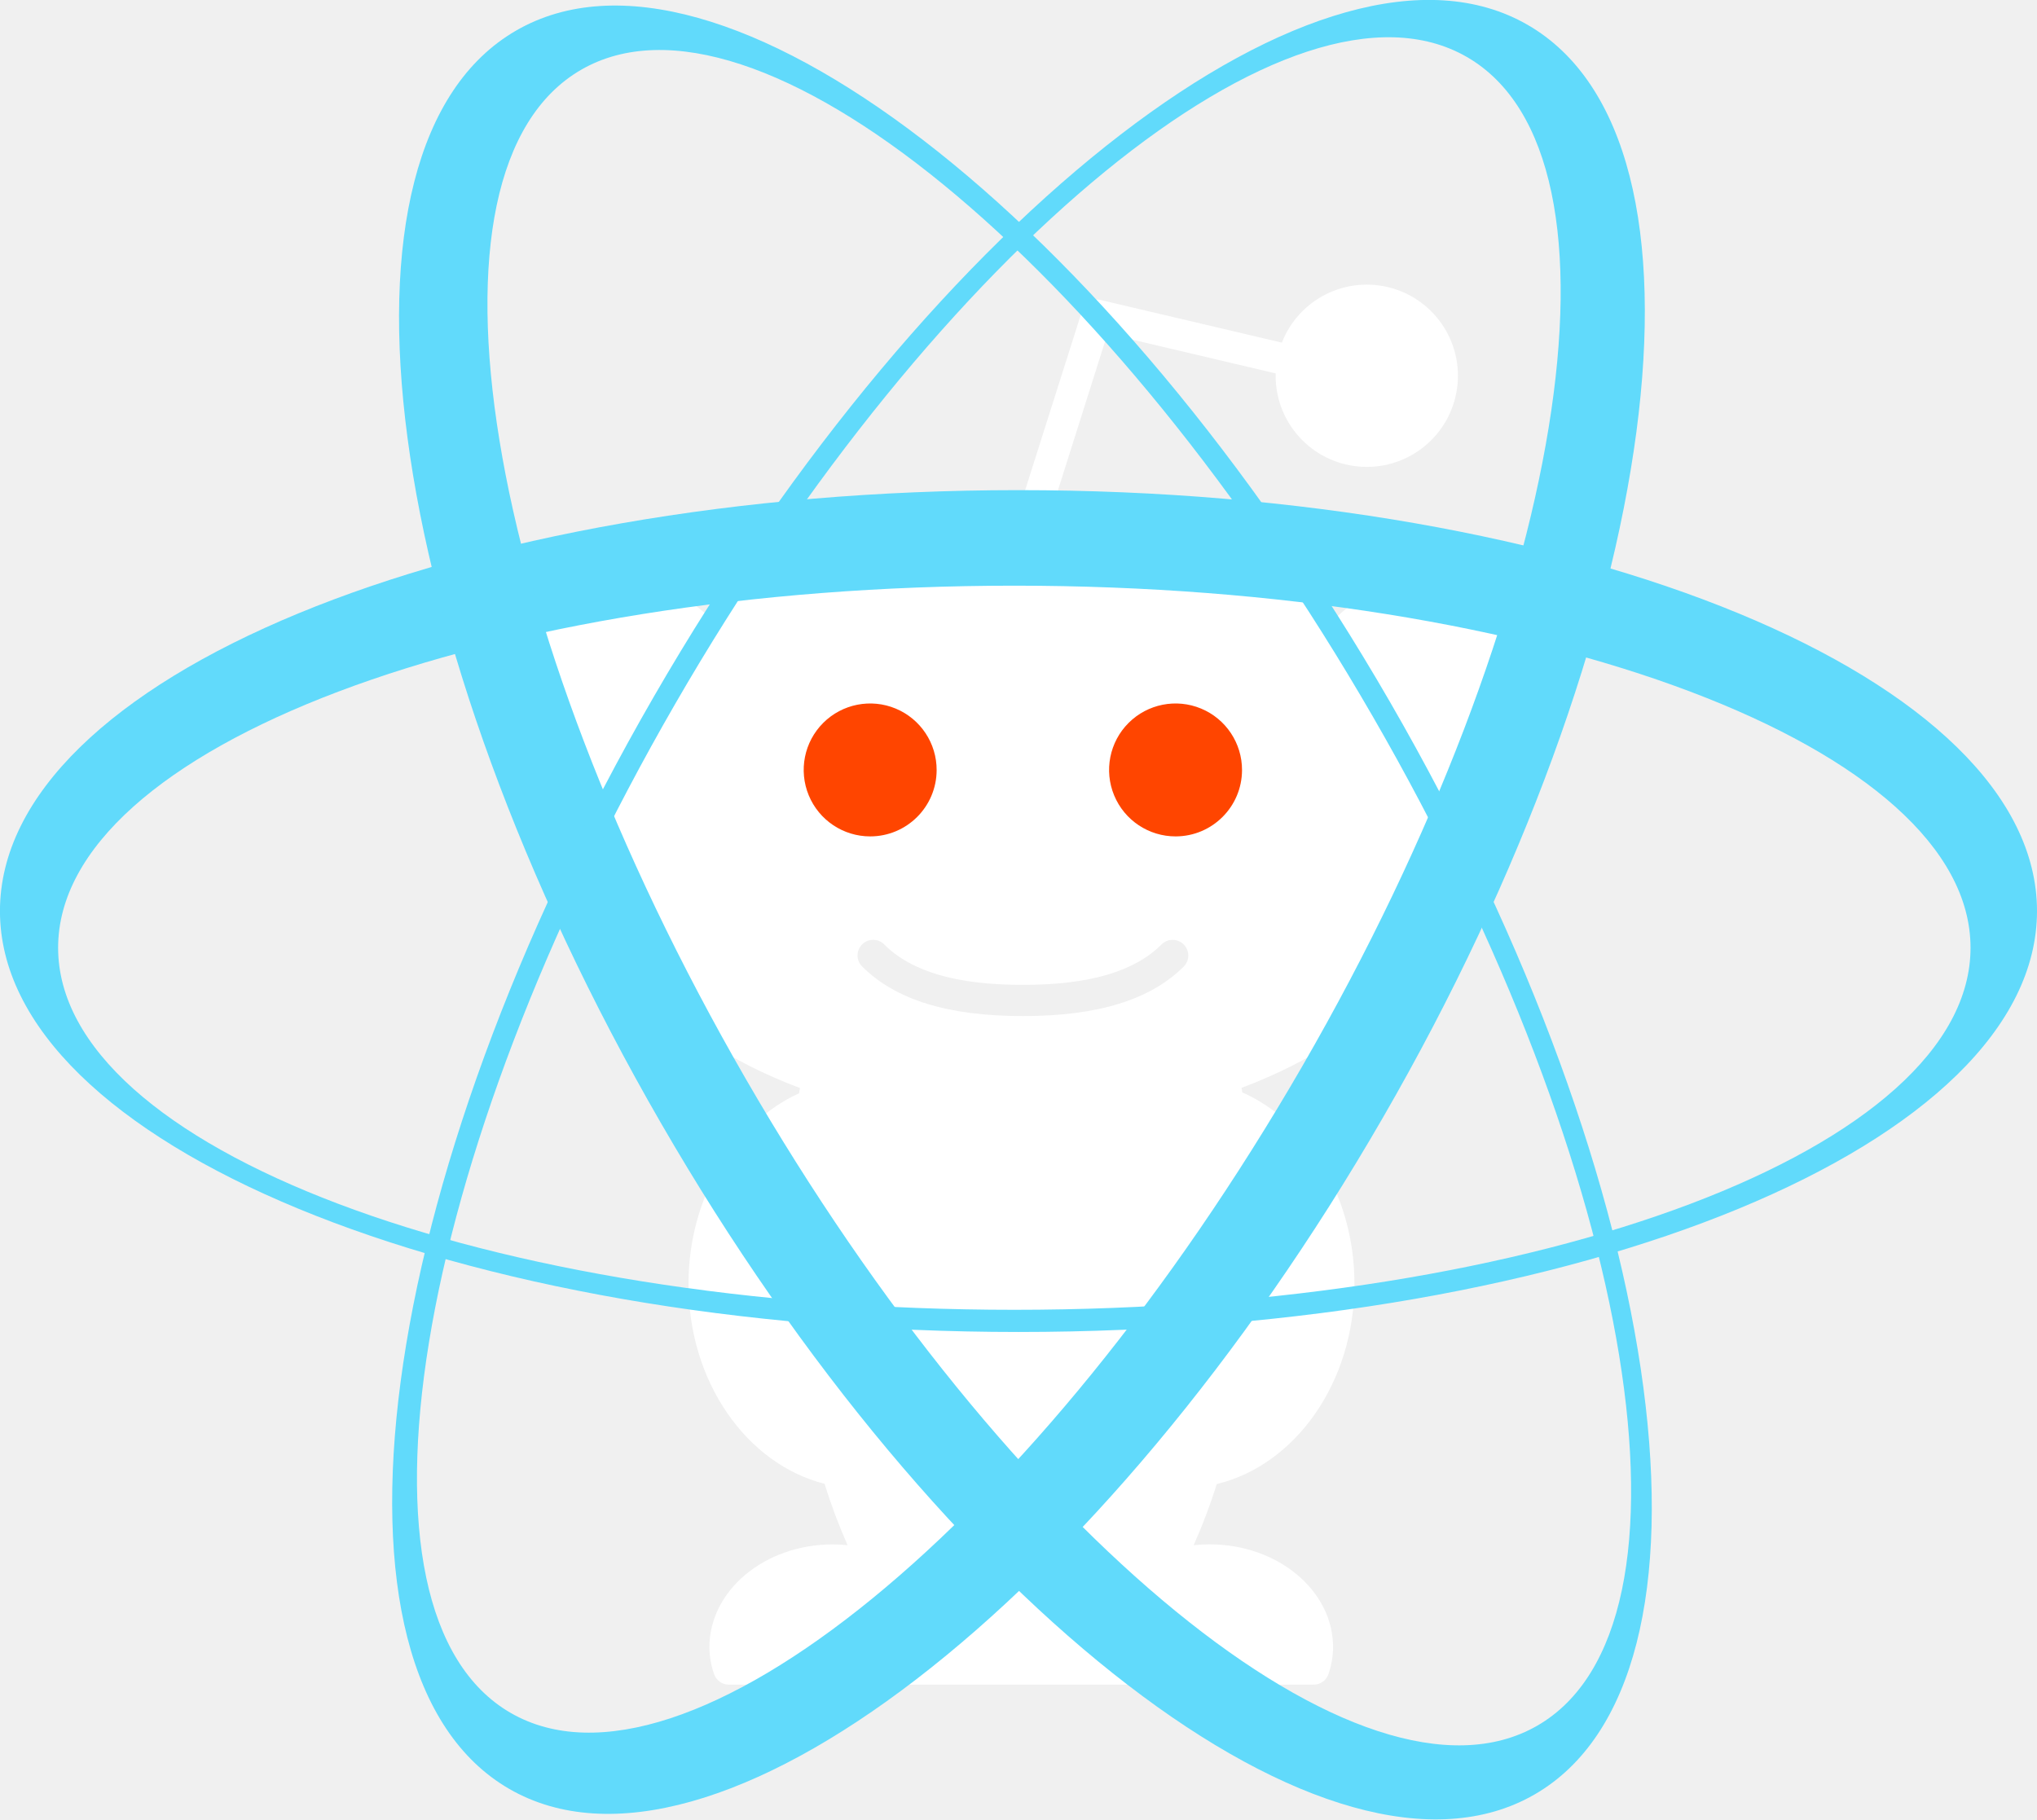
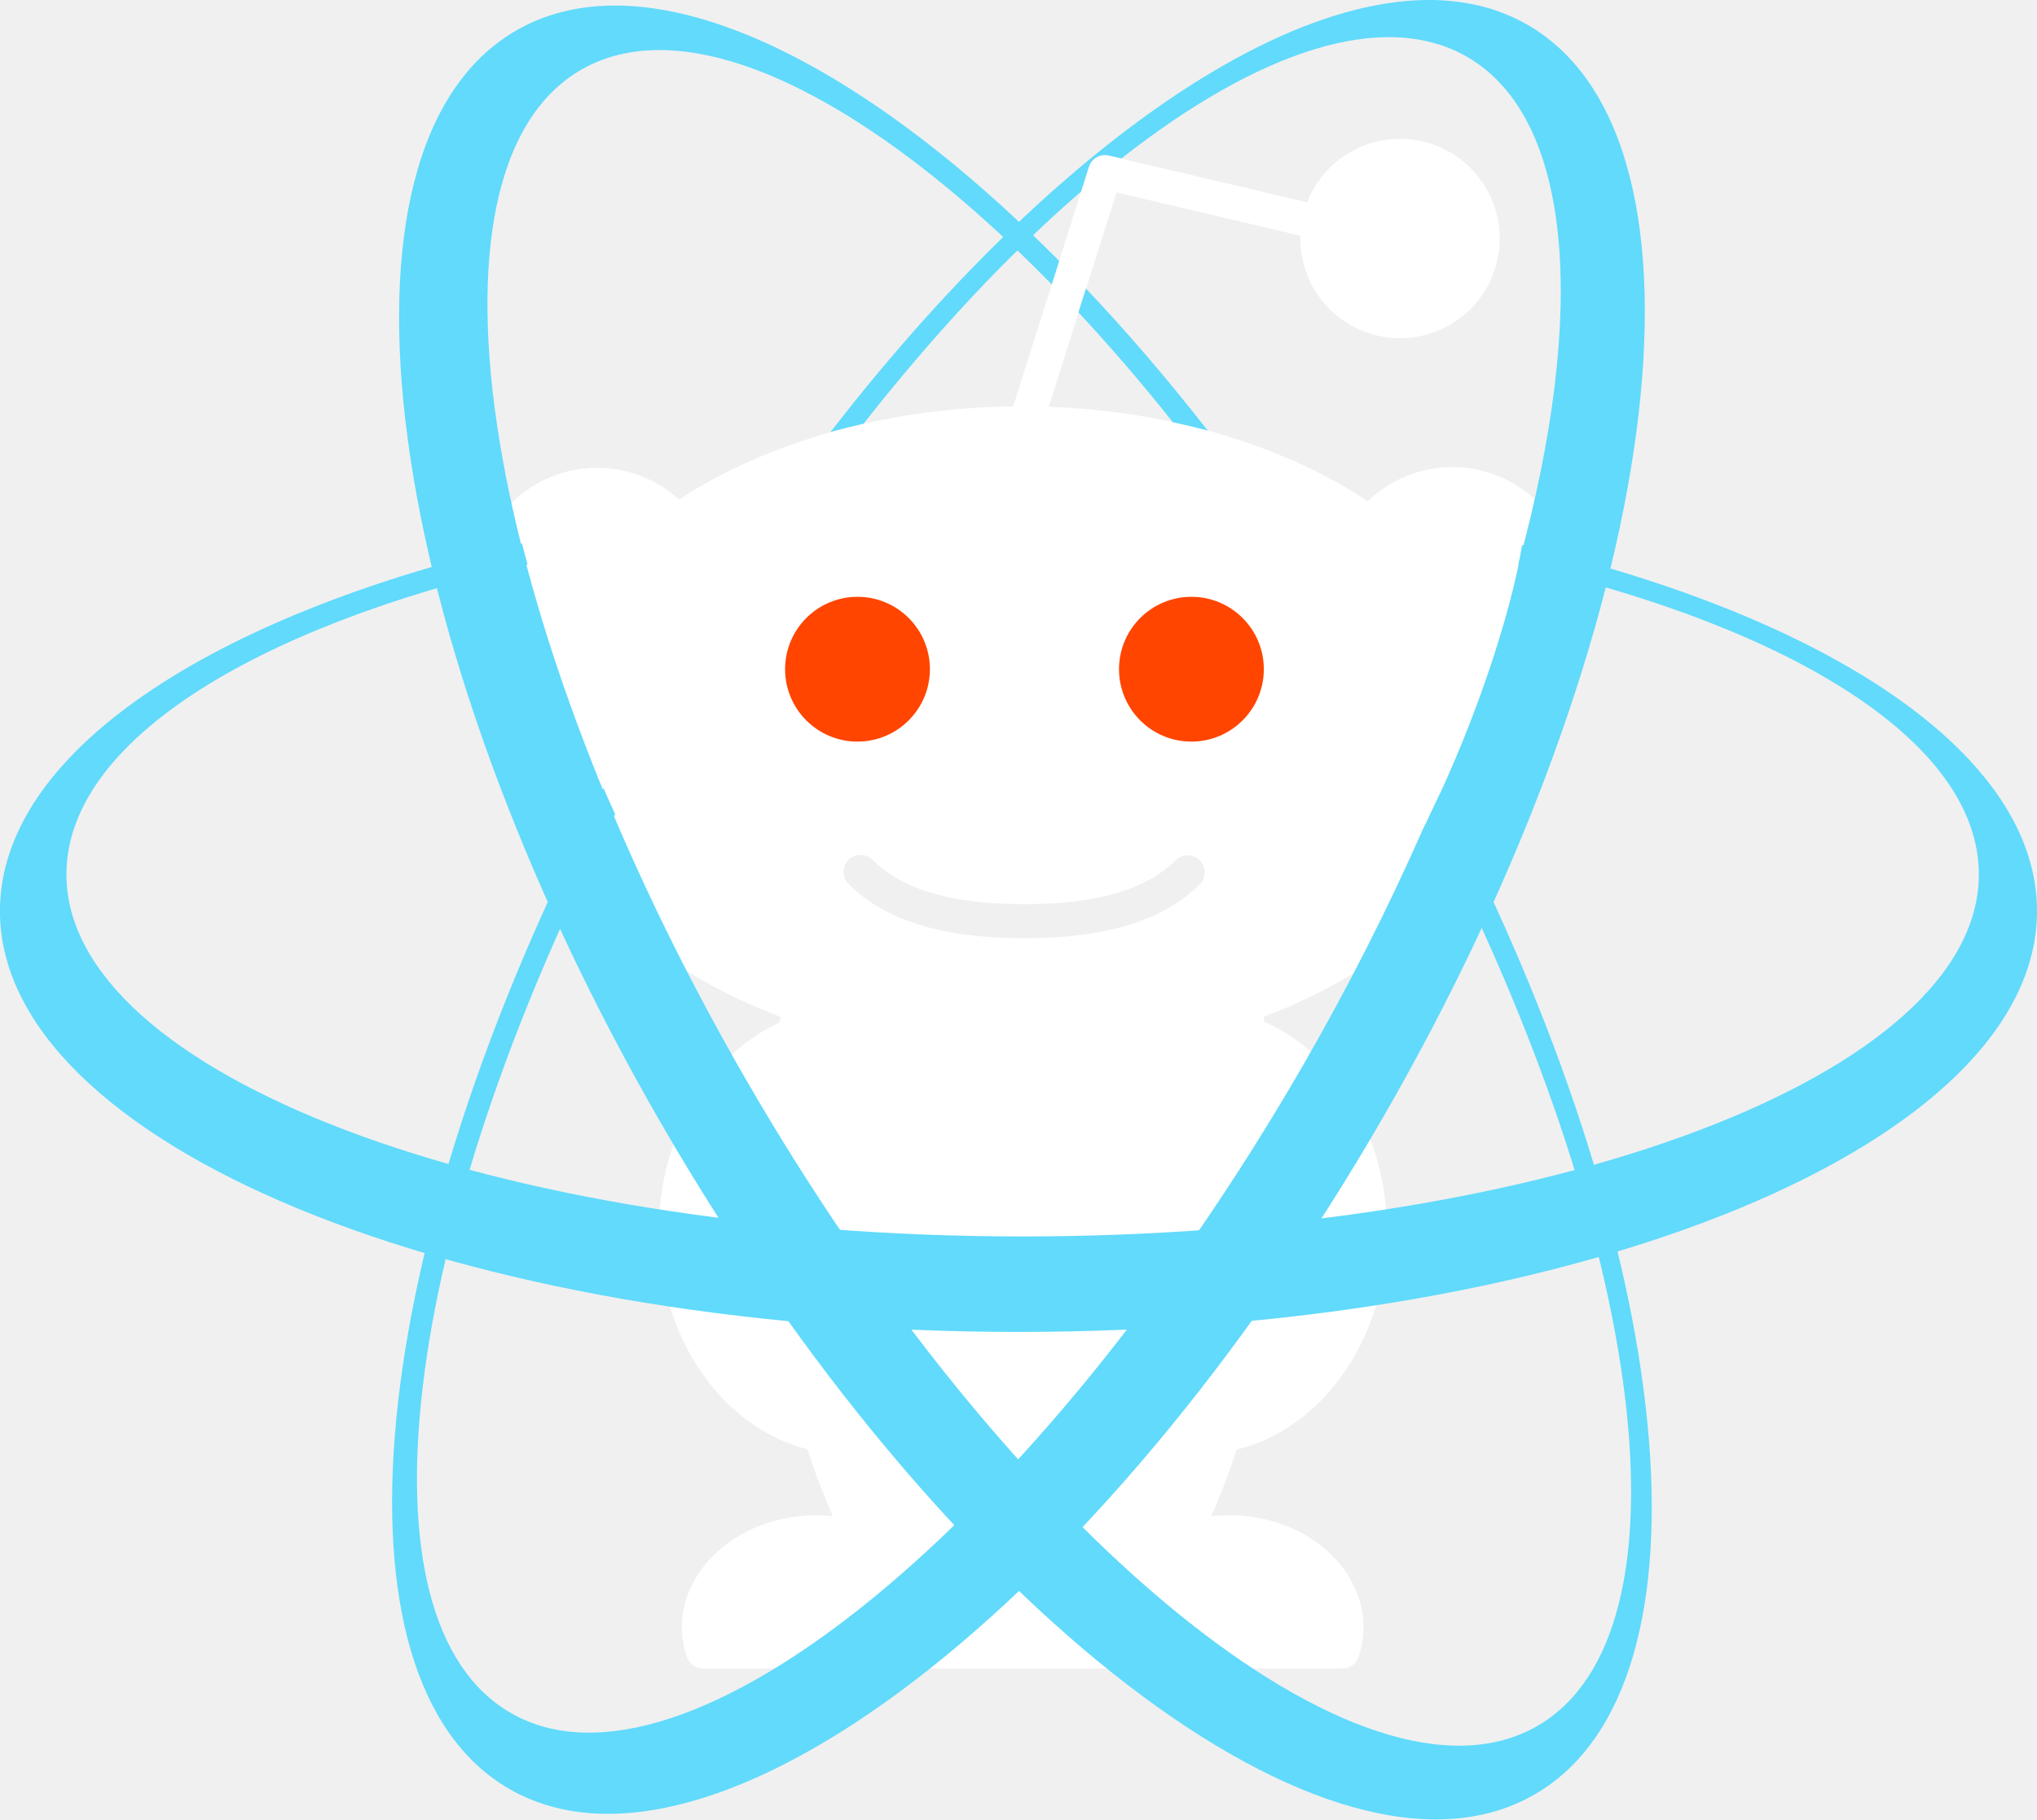
<svg xmlns="http://www.w3.org/2000/svg" id="Layer_3" data-name="Layer 3" viewBox="0 0 490.33 438">
  <defs>
    <style>.cls-1{fill:#fff;}.cls-2{fill:#ff4500;}.cls-3{fill:#61dafb;}</style>
  </defs>
-   <path class="cls-1" d="M543,244.67a26.78,26.78,0,0,0-45.4-19.28c-18.26-12.06-42.94-19.82-70.29-20.8l14.94-47.23,40.48,9.53c0,0.2,0,.4,0,0.6a21.94,21.94,0,1,0,1.5-8l-43.63-10.27a3.74,3.74,0,0,0-4.44,2.52L419.42,204.5c-28.62.34-54.55,8.1-73.63,20.51A26.79,26.79,0,1,0,314,267.75a48.44,48.44,0,0,0-.78,8.62c0,26.79,22.17,50.2,55,62.57q-0.1.63-.2,1.26c-15.55,7.08-26.62,25-26.62,45.93,0,23.6,14.06,43.36,32.75,48.09A138.34,138.34,0,0,0,379.69,449a35.68,35.68,0,0,0-3.58-.19c-16.37,0-29.68,11.11-29.68,24.77a20.49,20.49,0,0,0,1.11,6.4,3.75,3.75,0,0,0,3.57,2.59h56.54l0.05,0H435l0.05,0h56.85a3.75,3.75,0,0,0,3.57-2.61,20.6,20.6,0,0,0,1.09-6.39c0-13.66-13.32-24.77-29.69-24.77A35.6,35.6,0,0,0,463,449a138.16,138.16,0,0,0,5.57-14.72c18.88-4.56,33.13-24.43,33.13-48.19,0-21.1-11.25-39.14-27-46.1l-0.17-1.09c32.79-12.36,55-35.77,55-62.56a48.41,48.41,0,0,0-.69-8.11A26.82,26.82,0,0,0,543,244.67Zm-82.36,65c-8,8-20.66,11.94-38.59,11.94h-0.27c-17.93,0-30.55-3.91-38.59-11.94a3.75,3.75,0,0,1,5.31-5.31c6.55,6.56,17.44,9.74,33.27,9.74H422c15.83,0,26.72-3.19,33.28-9.74A3.75,3.75,0,1,1,460.59,309.72Z" transform="translate(-175.67 -77)" />
+   <path class="cls-1" d="M554.54,218.74a29.27,29.27,0,0,0-49.61-21.07C485,184.5,458,176,428.12,174.94l16.32-51.61,44.23,10.41c0,0.22,0,.44,0,0.66a24,24,0,1,0,1.64-8.7l-47.68-11.22a4.08,4.08,0,0,0-4.85,2.75l-18.22,57.61c-31.27.37-59.61,8.85-80.46,22.41A29.27,29.27,0,1,0,304.35,244a52.93,52.93,0,0,0-.85,9.42c0,29.28,24.23,54.86,60.06,68.37q-0.11.69-.22,1.38c-17,7.74-29.08,27.31-29.08,50.18,0,25.78,15.37,47.38,35.78,52.55A151.16,151.16,0,0,0,376.14,442a39,39,0,0,0-3.91-.2c-17.88,0-32.43,12.14-32.43,27.07a22.39,22.39,0,0,0,1.21,7,4.1,4.1,0,0,0,3.9,2.83h61.78l0.06,0h29.87l0.06,0H498.8a4.1,4.1,0,0,0,3.9-2.85,22.51,22.51,0,0,0,1.19-7c0-14.93-14.55-27.07-32.44-27.07a38.91,38.91,0,0,0-4.24.24A151,151,0,0,0,473.31,426c20.63-5,36.2-26.7,36.2-52.65,0-23.06-12.29-42.77-29.5-50.37l-0.19-1.19c35.83-13.51,60.06-39.09,60.06-68.36a52.9,52.9,0,0,0-.76-8.86A29.31,29.31,0,0,0,554.54,218.74Zm-90,71.08c-8.79,8.78-22.58,13.05-42.16,13.05h-0.29c-19.59,0-33.38-4.27-42.16-13.05a4.1,4.1,0,0,1,5.8-5.8c7.16,7.17,19.06,10.65,36.36,10.65h0.29c17.3,0,29.2-3.48,36.37-10.65A4.1,4.1,0,0,1,464.54,289.82Z" transform="translate(-175.67 -77)" />
  <g id="g160">
-     <path class="cls-2" d="M385.13,278.36a16,16,0,1,1,16-15.95A16,16,0,0,1,385.13,278.36Z" transform="translate(-175.67 -77)" />
+     <path class="cls-2" d="M382.08,255.54a17.43,17.43,0,1,1,17.43-17.43A17.45,17.45,0,0,1,382.08,255.54Z" transform="translate(-175.67 -77)" />
  </g>
  <g id="g168">
-     <path class="cls-2" d="M458.69,278.36a16,16,0,1,1,15.95-15.95A16,16,0,0,1,458.69,278.36Z" transform="translate(-175.67 -77)" />
+     <path class="cls-2" d="M462.46,255.54a17.43,17.43,0,1,1,17.43-17.43A17.45,17.45,0,0,1,462.46,255.54Z" transform="translate(-175.67 -77)" />
  </g>
-   <path class="cls-3" d="M420.83,195c-135.4,0-245.17,45.37-245.17,101.33S285.43,397.67,420.83,397.67,666,352.3,666,296.33,556.24,195,420.83,195Zm-1,197.33c-127.12,0-230.17-39-230.17-87.17S292.72,218,419.83,218,650,257,650,305.17,547,392.33,419.83,392.33Z" transform="translate(-175.67 -77)" />
-   <path class="cls-3" d="M334.74,347.33C402.44,464.59,496.62,537,545.08,509S578,363.26,510.26,246,348.38,56.36,299.92,84.35,267,230.07,334.74,347.33Zm171.4-97.8c63.56,110.09,81.29,218.84,39.59,242.91s-127-45.66-190.57-155.75S273.88,117.86,315.57,93.79,442.58,139.45,506.14,249.53Z" transform="translate(-175.67 -77)" />
-   <path class="cls-3" d="M508.59,346c67.7-117.26,83.29-235,34.83-263S400.78,127.41,333.08,244.67s-83.29,235-34.83,263S440.89,463.26,508.59,346Zm-170.4-99.53C401.75,136.38,487.08,66.65,528.77,90.72s24,132.83-39.59,242.91S340.29,513.45,298.6,489.38,274.64,356.55,338.19,246.47Z" transform="translate(-175.67 -77)" />
+   <path class="cls-3" d="M542.05,208.24c-0.24,1.49-.54,3.07-0.88,4.71C607.62,228.24,652,255.91,652,287.5c0,48.14-103,87.17-230.17,87.17s-230.17-39-230.17-87.17c0-31.62,44.46-59.31,111-74.59-0.54-2-1-3.71-1.33-5.07-75,17.33-125.67,50.46-125.67,88.49,0,56,109.76,101.33,245.17,101.33S666,352.3,666,296.33C666,258.59,616.08,225.68,542.05,208.24Z" transform="translate(-175.67 -77)" />
+   <path class="cls-3" d="M543.42,83C504.49,60.54,436.1,102.8,375.6,181c2.6-.73,5.26-1.39,7.95-2,17.35-22.11,35.13-41,52.35-55.89l1.87-5.92a4.08,4.08,0,0,1,4.85-2.75l3,0.69c33-25.89,63.13-36,83.19-24.45,25.67,14.82,28.8,61.75,12.59,121.33-3.38,17-12,42.33-23.15,64.46a590.18,590.18,0,0,1-29,57.13C425.61,443.72,340.29,513.45,298.6,489.38,260.27,467.25,272.17,373.52,323.74,273q-1.44-3.11-2.8-6.26c-57.28,109.62-68.12,214.69-22.7,240.92,48.47,28,142.64-44.39,210.34-161.65S591.88,111,543.42,83Z" transform="translate(-175.67 -77)" />
+   <path class="cls-3" d="M522.33,268q-1.39,3-2.84,6c52.5,101.33,64.85,196.23,26.24,218.52-41.69,24.07-127-45.66-190.57-155.75S273.88,117.86,315.57,93.79c26-15,69.12,6.53,113.27,51.68l1.79-5.65C381,89.77,331,66.39,299.92,84.35c-48.47,28-32.87,145.73,34.83,263S496.62,537,545.08,509C590.52,482.75,579.66,377.62,522.33,268Z" transform="translate(-175.67 -77)" />
+   <path class="cls-3" d="M458,178.65q4.26,0.92,8.38,2c-9.63-12.35-19.45-23.77-29.31-34.18l-1.81,5.73Q446.7,164.46,458,178.65Z" transform="translate(-175.67 -77)" />
</svg>
